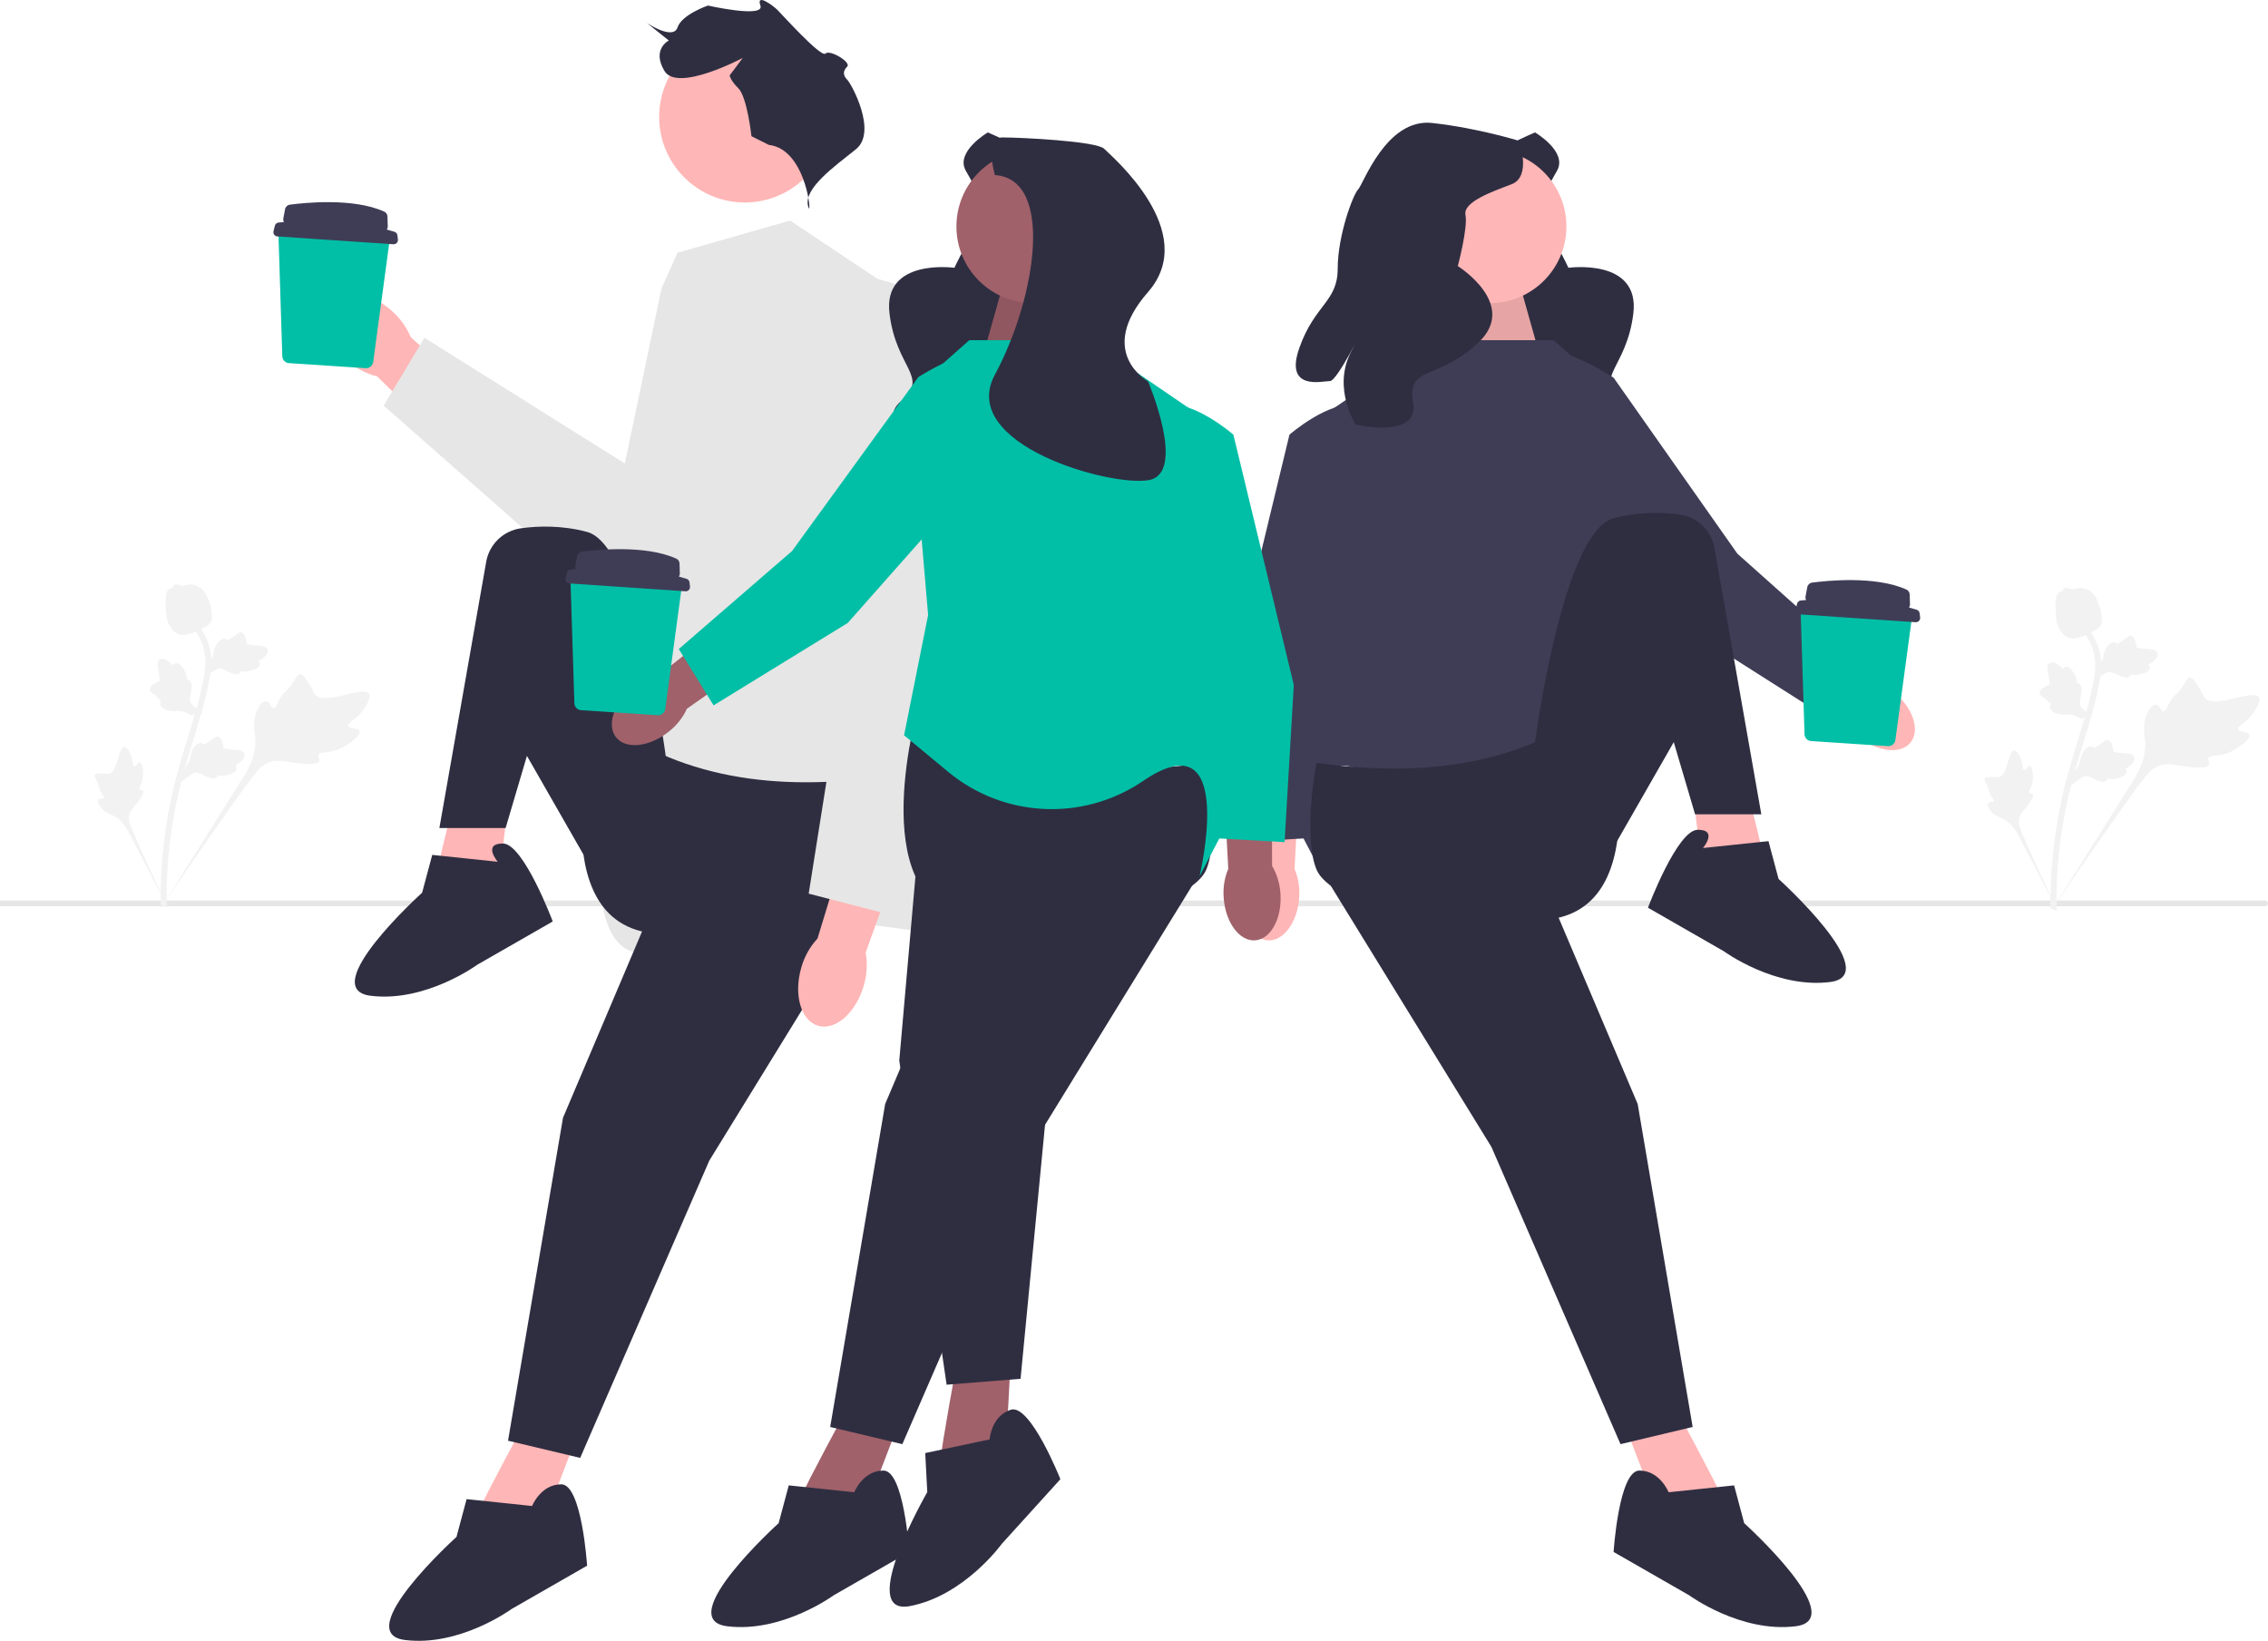
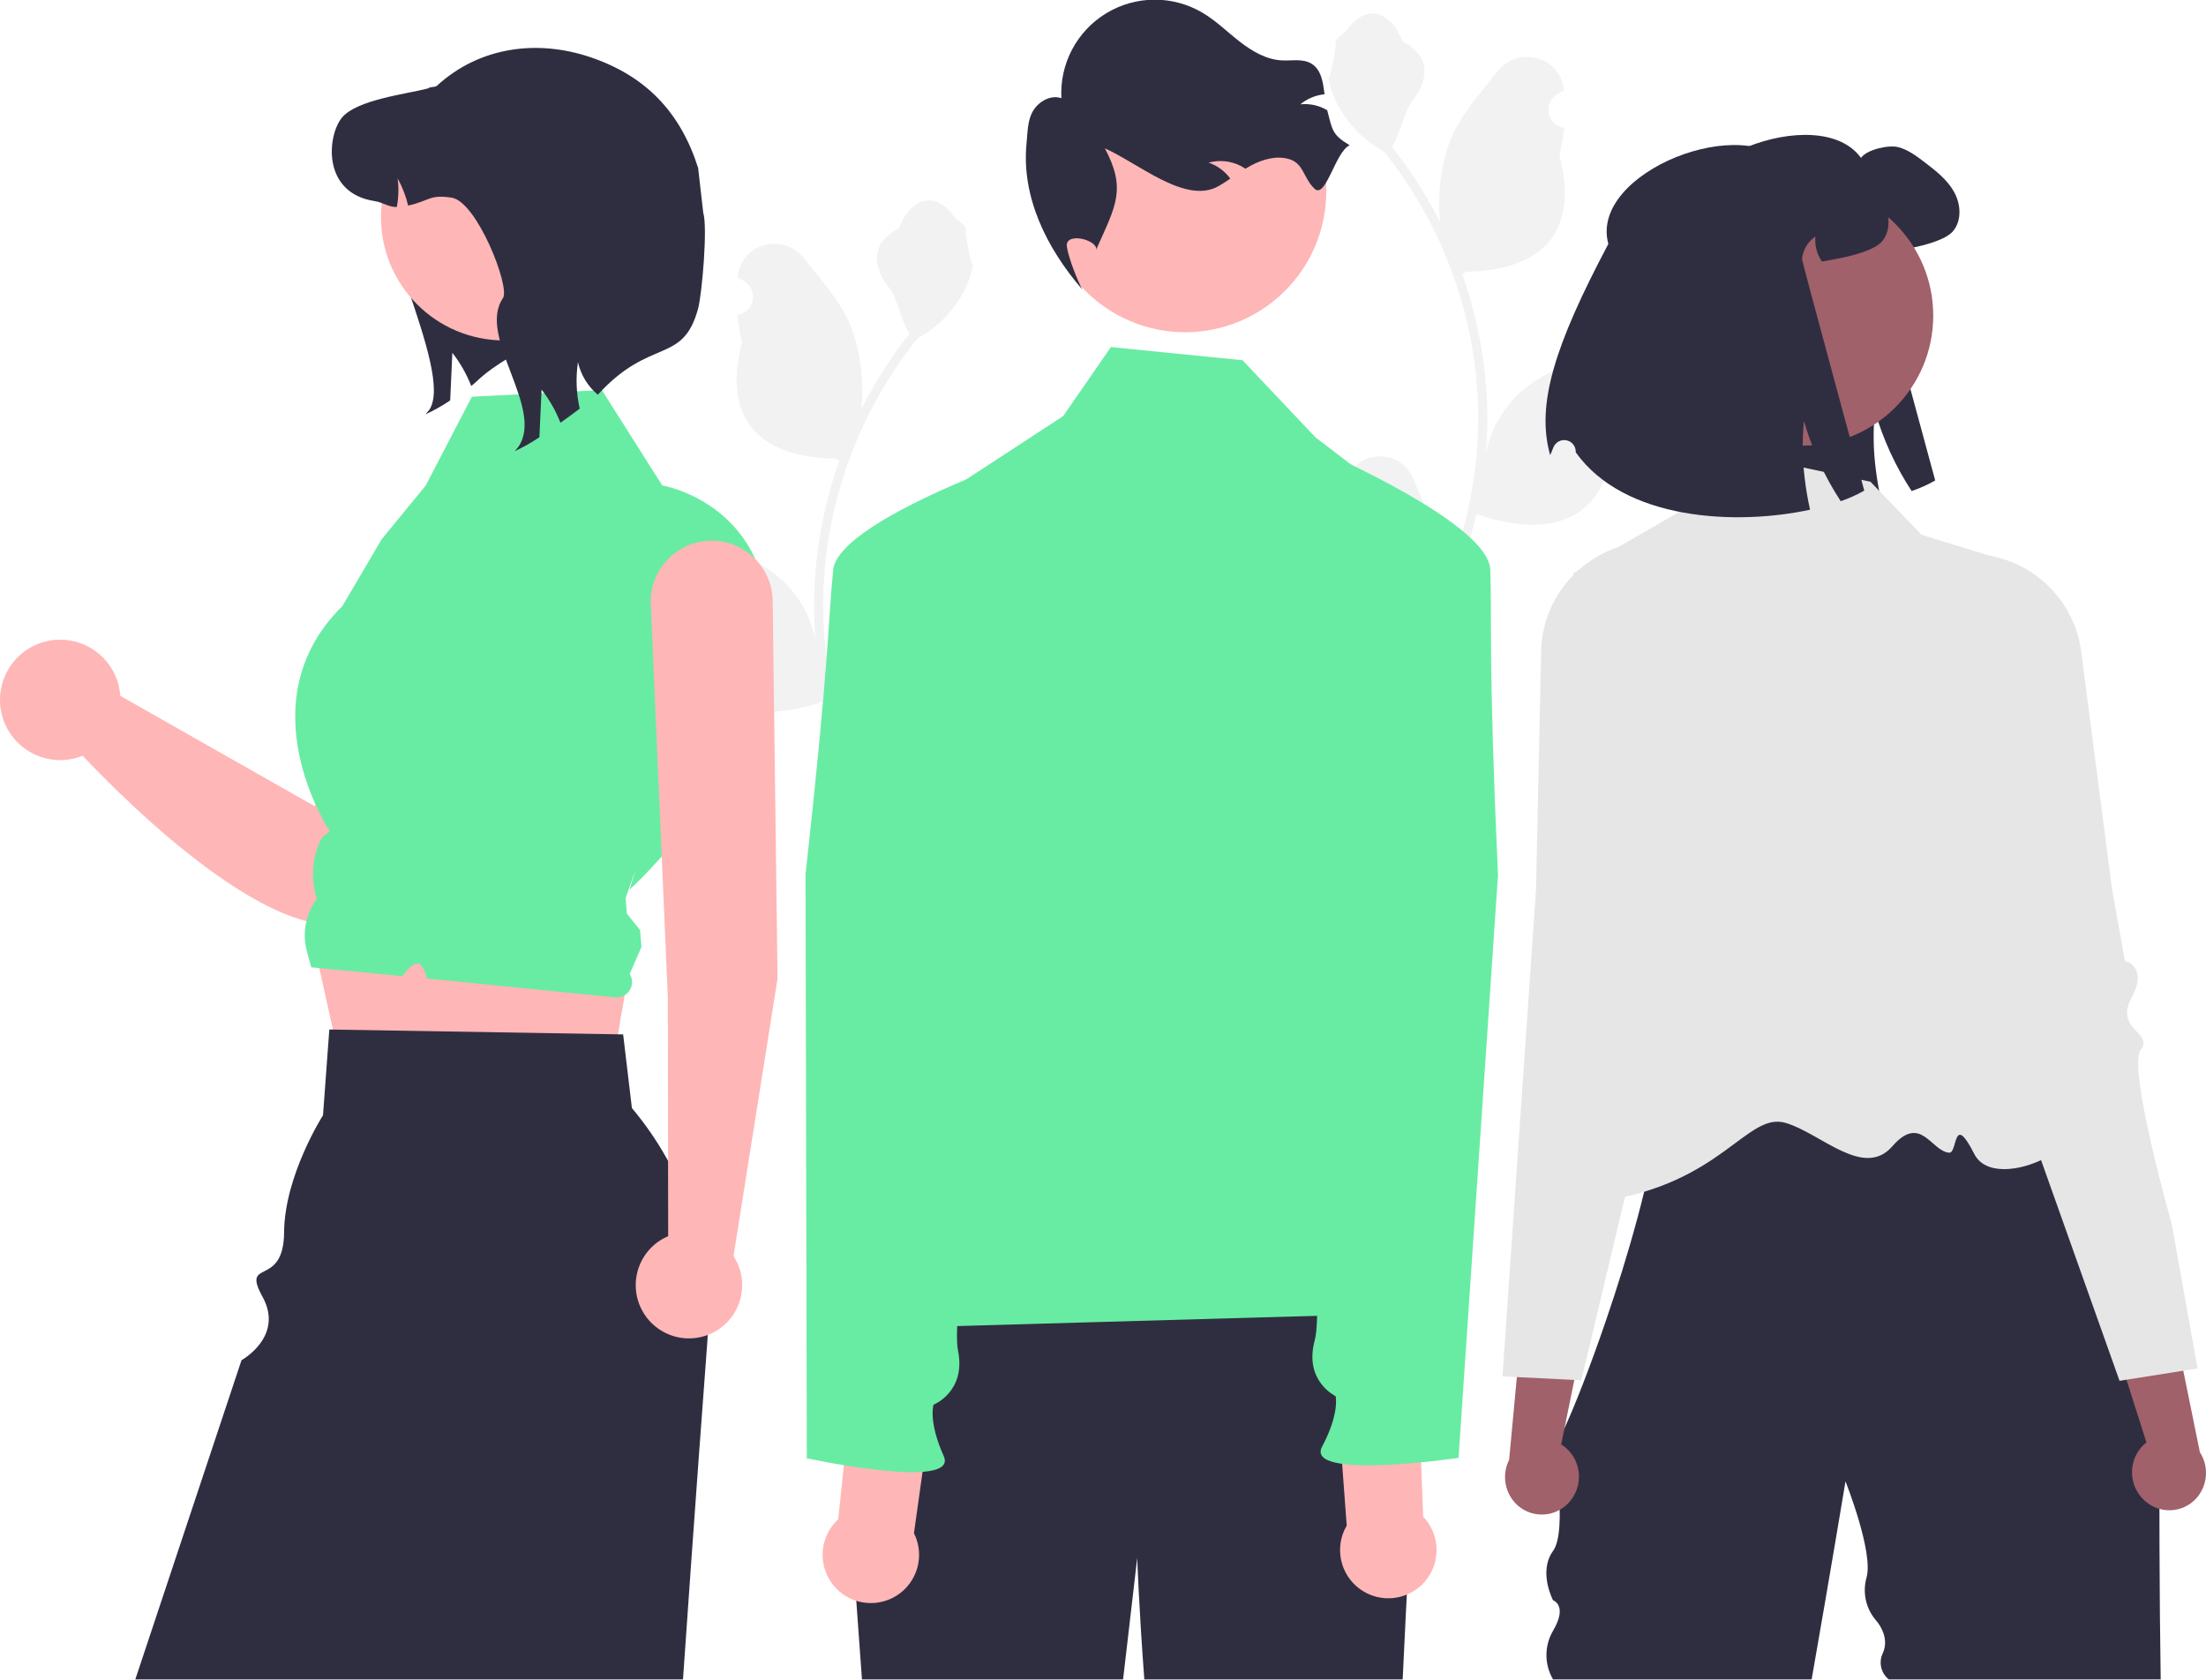
- <svg xmlns="http://www.w3.org/2000/svg" width="660.04" height="477.556" viewBox="0 0 660.04 477.556">
-   <path d="M660.04,262.93h0c0,.464-.376,.84-.84,.84H0v-1.68H659.2c.464,0,.84,.376,.84,.84Z" fill="#e6e6e6" />
-   <g>
-     <circle cx="216.748" cy="34.02" r="24.912" fill="#ffb6b6" />
-     <path d="M229.949,64.188l-32.791,9.369-4.684,10.54-10.54,50.357v79.634s-12.882,28.106-5.855,52.699c7.511,26.287,33.962-4.74,53.87-1.199,19.909,3.541,51.528,7.054,51.528,7.054l-18.737-85.49-4.684-104.227-28.106-18.737Z" fill="#e6e6e6" />
-     <path d="M223.761,42.178l-5.065-2.532s-1.266-11.396-3.799-13.928-2.532-3.799-2.532-3.799l3.799-5.065s-18.993,10.13-22.792,3.799,1.266-8.863,1.266-8.863l-6.331-5.065s7.597,5.065,8.863,1.266,8.863-6.376,8.863-6.376c0,0,16.59,3.754,15.259,0s3.734,.045,5,1.311,12.662,13.928,13.928,12.662,7.597,2.532,6.331,3.799-1.266,2.532,0,3.799,8.863,15.194,2.532,20.259-15.194,11.396-13.928,16.461,0-16.461-11.396-17.727Z" fill="#2f2e41" />
-     <g>
-       <path id="uuid-9ec032c4-1053-42c3-862e-530ead60710b-62" d="M100.958,104.899c-6.394-5.512-8.733-13.279-5.224-17.347,3.508-4.069,11.534-2.898,17.93,2.617,2.585,2.168,4.613,4.923,5.915,8.036l26.797,23.696-11.388,12.338-25.208-24.67c-3.271-.829-6.296-2.43-8.822-4.669Z" fill="#ffb6b6" />
-       <path d="M192.755,84.499l17.651-1.605,15.48,73.826c2.95,14.067-6.272,27.801-20.409,30.396l-12.722,2.335L111.669,118.058l11.847-19.749,59.797,37.51,9.442-51.32Z" fill="#e6e6e6" />
-     </g>
-     <g>
-       <path d="M153.349,412.812s-14,26-13,25,18,5,18,5l10-26-15-4Z" fill="#ffb6b6" />
-       <path d="M132.685,230.817s-7.167,28.647-6.444,27.431,18.677,.414,18.677,.414l3.29-27.662-15.523-.183Z" fill="#ffb6b6" />
-       <path d="M257.349,226c-31.638,4.445-60.215,.569-83.5-17.688,0,0-17,57,14,63s65.5-4.312,69.5-14.312,0-31,0-31Z" fill="#2f2e41" />
-       <polygon points="198.349 244 163.849 325.312 147.849 419.312 168.849 424.312 206.412 337.812 257.349 255 198.349 244" fill="#2f2e41" />
-       <path d="M193.849,220.812s-8-62-23-66c-7.313-1.95-14.15-1.761-19.237-1.055-5.128,.711-9.215,4.629-10.112,9.728l-13.631,77.515h19.276l6.205-21,16.5,28.812,24-28Z" fill="#2f2e41" />
-       <path d="M144.849,250.812l-19.059-2-2.941,11s-31,28-15,30c16,2,31-9,31-9l22.01-12.626s-8.51-22.687-14.51-22.687-1.5,5.312-1.5,5.312Z" fill="#2f2e41" />
-       <path d="M154.849,438.312l-19.059-2-2.941,11s-31,28-15,30,31-9,31-9l22.01-12.626s-1.51-23.687-7.51-23.687c-6,0-8.5,6.312-8.5,6.312Z" fill="#2f2e41" />
-     </g>
-     <g>
-       <path id="uuid-0c2c35cf-ee7e-4b84-8f52-274d32364181-63" d="M251.351,286.928c-2.298,7.881-8.227,13.084-13.243,11.621-5.016-1.463-7.217-9.038-4.917-16.922,.876-3.162,2.495-6.068,4.724-8.476l10.158-33.271,15.511,5.1-11.661,32.258c.586,3.229,.389,6.552-.573,9.69Z" fill="#ffb6b6" />
-       <path d="M262.088,83.07l-8.088-2.281v0c-7.627,15.174-10.906,32.163-9.476,49.086l3.992,47.22-13.171,82.998,25.816,6.679,20.344-104.158-19.417-79.543Z" fill="#e6e6e6" />
-     </g>
-   </g>
-   <g>
-     <path d="M104.627,212.836c-.354-1.084-3.039-.607-3.296-1.576-.257-.966,2.319-1.776,4.295-4.498,.356-.491,2.601-3.584,1.74-4.886-1.632-2.466-12.988,3.676-15.714,.229-.598-.756-.844-2.055-2.626-4.472-.709-.961-1.164-1.426-1.707-1.412-.771,.019-1.047,.984-2.259,2.732-1.818,2.621-2.474,2.292-3.671,4.439-.889,1.594-.994,2.613-1.635,2.673-.907,.085-1.282-1.9-2.39-1.977-1.131-.079-2.263,1.882-2.824,3.415-1.053,2.875-.401,5.073-.256,7.263,.157,2.38-.212,5.864-2.798,10.336l-24.392,38.862c5.238-7.922,20.108-29.526,26.099-37.45,1.729-2.288,3.588-4.585,6.449-5.017,2.754-.416,6.105,.947,10.782,.867,.546-.009,2.066-.054,2.436-.86,.306-.666-.453-1.245-.177-1.871,.37-.84,2.037-.48,4.308-1.037,1.601-.393,2.689-1.043,3.625-1.602,.282-.169,4.484-2.714,4.012-4.157h-0Z" fill="#f2f2f2" />
-     <path d="M40.741,221.909c-.634-.139-1.175,1.316-1.725,1.163-.548-.153-.202-1.651-.968-3.406-.138-.317-1.009-2.311-1.896-2.264-1.681,.089-1.943,7.435-4.421,7.779-.544,.075-1.252-.179-2.953-.001-.676,.071-1.036,.16-1.186,.431-.213,.384,.181,.798,.689,1.897,.762,1.648,.411,1.875,1.119,3.082,.526,.896,.995,1.242,.84,1.574-.22,.47-1.302,.081-1.66,.603-.365,.532,.271,1.654,.861,2.371,1.107,1.346,2.374,1.66,3.491,2.221,1.213,.61,2.817,1.796,4.266,4.355l12.036,23.184c-2.377-4.857-8.69-18.388-10.85-23.615-.624-1.509-1.215-3.084-.602-4.613,.59-1.472,2.226-2.723,3.537-5.042,.153-.271,.57-1.03,.281-1.444-.239-.342-.742-.137-.97-.453-.305-.424,.352-1.138,.734-2.414,.269-.899,.264-1.621,.26-2.241-.001-.187-.038-2.984-.882-3.169v0Z" fill="#f2f2f2" />
-     <path d="M52.749,227.566l.378-3.493,.232-.219c1.074-1.015,1.745-2.089,1.997-3.196,.04-.176,.071-.354,.103-.535,.126-.718,.282-1.611,.972-2.538,.386-.517,1.409-1.684,2.463-1.276,.285,.107,.477,.291,.61,.487,.033-.034,.068-.068,.104-.105,.455-.443,.774-.605,1.081-.761,.236-.12,.479-.244,.891-.573,.181-.144,.326-.275,.447-.384,.37-.33,.843-.717,1.491-.564,.687,.188,.923,.843,1.079,1.277,.279,.774,.365,1.306,.422,1.659,.02,.129,.044,.274,.062,.321,.15,.379,2.038,.477,2.748,.518,1.597,.087,2.978,.162,3.31,1.255,.238,.782-.258,1.635-1.519,2.603-.393,.301-.785,.509-1.127,.664,.21,.199,.378,.469,.388,.838h0c.023,.872-.872,1.542-2.659,1.993-.444,.113-1.042,.263-1.823,.226-.368-.018-.691-.075-.966-.127-.041,.157-.116,.32-.252,.474-.398,.455-1.04,.571-1.912,.314-.963-.268-1.723-.633-2.395-.954-.586-.279-1.092-.518-1.516-.583-.789-.11-1.525,.377-2.405,1.025l-2.206,1.655h-0Z" fill="#f2f2f2" />
-     <path d="M59.045,207.671l-3.475,.52-.271-.169c-1.254-.781-2.464-1.158-3.598-1.121-.18,.006-.36,.021-.544,.036-.727,.061-1.63,.136-2.702-.296-.598-.243-1.987-.935-1.859-2.059,.031-.302,.161-.535,.316-.714-.041-.024-.083-.048-.128-.075-.544-.328-.781-.595-1.01-.853-.176-.198-.357-.402-.781-.717-.186-.138-.348-.245-.485-.335-.413-.274-.907-.634-.924-1.299,.007-.712,.582-1.106,.962-1.368,.678-.466,1.171-.684,1.498-.829,.12-.052,.254-.112,.295-.142,.328-.242-.056-2.092-.196-2.79-.321-1.566-.599-2.922,.374-3.52,.696-.429,1.647-.165,2.903,.809,.391,.304,.691,.631,.928,.922,.139-.254,.358-.485,.712-.588h0c.838-.244,1.712,.452,2.602,2.066,.222,.401,.519,.941,.681,1.707,.076,.361,.103,.687,.122,.966,.162-0,.339,.031,.522,.123,.541,.269,.816,.861,.789,1.77-.015,.999-.175,1.828-.315,2.558-.121,.638-.224,1.188-.18,1.614,.093,.791,.751,1.379,1.602,2.066l2.16,1.714h-0Z" fill="#f2f2f2" />
-     <path d="M59.513,197.237l.378-3.493,.232-.219c1.074-1.015,1.745-2.089,1.997-3.196,.04-.176,.071-.354,.103-.535,.126-.718,.282-1.611,.972-2.538,.386-.517,1.409-1.684,2.463-1.276,.285,.107,.477,.291,.61,.487,.033-.034,.068-.068,.104-.105,.455-.443,.774-.605,1.081-.761,.236-.12,.479-.244,.891-.573,.181-.144,.326-.275,.447-.384,.37-.33,.843-.717,1.491-.564,.687,.188,.923,.843,1.079,1.277,.279,.774,.365,1.306,.422,1.659,.02,.129,.044,.274,.062,.321,.15,.379,2.038,.477,2.748,.518,1.597,.087,2.978,.162,3.31,1.255,.238,.782-.258,1.635-1.519,2.603-.393,.301-.785,.509-1.127,.664,.21,.199,.378,.469,.388,.838h0c.023,.872-.872,1.542-2.659,1.993-.444,.113-1.042,.263-1.823,.226-.368-.018-.691-.075-.966-.127-.041,.157-.116,.32-.252,.474-.398,.455-1.04,.571-1.912,.314-.963-.268-1.723-.633-2.395-.954-.586-.279-1.092-.518-1.516-.583-.789-.11-1.525,.377-2.405,1.025l-2.206,1.655h-0Z" fill="#f2f2f2" />
-     <path d="M48.247,264.162l-.614-.607,.011-.863-.011,.863-.854-.09c.004-.08-.002-.268-.008-.561-.033-1.607-.135-6.497,.546-14.011,.475-5.245,1.27-10.569,2.362-15.827,1.093-5.266,2.228-9.185,3.14-12.334,.688-2.375,1.382-4.628,2.06-6.823,1.809-5.863,3.516-11.402,4.574-17.719,.237-1.41,.728-4.346-.278-7.811-.584-2.01-1.584-3.901-2.972-5.62l1.344-1.085c1.532,1.9,2.638,3.995,3.286,6.226,1.116,3.842,.58,7.04,.323,8.577-1.076,6.429-2.801,12.021-4.628,17.941-.674,2.187-1.366,4.43-2.051,6.795-.903,3.12-2.028,7.005-3.107,12.203-1.079,5.195-1.864,10.454-2.334,15.633-.672,7.419-.571,12.237-.538,13.819,.017,.845,.021,1.022-.251,1.295v-0Z" fill="#f2f2f2" />
-     <path d="M52.514,184.745c-.069-.015-.139-.033-.208-.053-1.418-.397-2.555-1.553-3.381-3.433-.387-.884-.478-1.815-.66-3.671-.029-.286-.155-1.734,0-3.653,.101-1.254,.236-1.758,.577-2.153,.379-.441,.89-.693,1.429-.82,.015-.166,.069-.328,.177-.482,.444-.639,1.187-.376,1.59-.24,.203,.073,.456,.166,.741,.214,.447,.077,.715-.001,1.119-.118,.387-.112,.868-.252,1.533-.24,1.312,.018,2.284,.608,2.604,.802,1.687,1.014,2.269,2.631,2.943,4.503,.134,.375,.578,1.732,.682,3.479,.075,1.26-.09,1.776-.28,2.145-.387,.758-.979,1.11-2.449,1.85-1.536,.775-2.306,1.163-2.938,1.362-1.47,.462-2.393,.751-3.479,.509v0Z" fill="#f2f2f2" />
-   </g>
-   <path d="M446.733,38.543s9.537,5.593,6.409,11.124-7.488,13.065-4.53,15.438c2.958,2.373,7.842,12.834,7.842,12.834,0,0,20.845-2.911,18.888,13.281-1.957,16.193-11.75,18.4-3.356,25.524,8.394,7.124-8.724,15.643-8.724,15.643,0,0-11.817-3.682-14.513-15.007s2.403,8.659,.693,10.091-8.351,10.877-13.05-1.68c-4.699-12.557-.046-17.425-6.255-24.836s-10.43-19.397-10.245-21.493-7.102-21.215,4.114-28.672c11.216-7.457,22.725-12.248,22.725-12.248Z" fill="#2f2e41" />
-   <g>
-     <path id="uuid-40eda929-ef4c-4923-ad7d-cda70967e632-64" d="M540.67,214.233c5.537,4.583,12.39,5.44,15.305,1.916,2.916-3.524,.79-10.095-4.749-14.678-2.188-1.861-4.789-3.171-7.587-3.821l-23.706-19.12-8.735,11.316,24.297,17.648c1.162,2.628,2.936,4.939,5.175,6.74Z" fill="#ffb6b6" />
-     <path d="M469.622,109.958s-18.603-12.441-24.695-6.341c-6.092,6.101-4.637,21.338-4.637,21.338l48.786,56.856,38.685,24.59,10.373-16.243-32.523-29.021-35.988-51.179Z" fill="#3f3d56" />
-   </g>
-   <polygon points="442.353 83.008 449.103 107 412.055 107 424.255 77.438 442.353 83.008" fill="#ffb6b6" />
-   <polygon points="442.353 83.008 449.103 107 412.055 107 424.255 77.438 442.353 83.008" opacity=".1" />
-   <g>
-     <path id="uuid-c7296f43-523d-4c33-91d5-0d02a2c7186e-65" d="M361.56,260.149c-.478,7.171,2.834,13.231,7.398,13.535s8.65-5.263,9.128-12.437c.23-2.863-.229-5.74-1.339-8.389l1.643-30.411-14.287-.467-.102,30.029c-1.452,2.479-2.289,5.271-2.44,8.14Z" fill="#ffb6b6" />
-     <path d="M404.581,141.531s-.79-22.366-9.302-23.739-20.02,8.72-20.02,8.72l-17.581,72.826,2.682,45.76,19.242-1.087,4.516-43.354,20.462-59.125Z" fill="#3f3d56" />
-   </g>
-   <path d="M487.103,408.812s14,26,13,25-18,5-18,5l-10-26,15-4Z" fill="#ffb6b6" />
-   <path d="M507.766,226.817s7.167,28.647,6.444,27.431-18.677,.414-18.677,.414l-3.29-27.662,15.523-.183Z" fill="#ffb6b6" />
-   <path d="M452.103,99h-34.953l-38.047,26-11,91,6,18,11,21s-11-46,16-28,29,21,29,21l36-18,13.5-74.5-10-41-17.5-15.5Z" fill="#3f3d56" />
-   <path d="M383.103,222c31.638,4.445,60.215,.569,83.5-17.688,0,0,17,57-14,63-31,6-65.5-4.312-69.5-14.312-4-10,0-31,0-31Z" fill="#2f2e41" />
-   <polygon points="442.103 240 476.603 321.312 492.603 415.312 471.603 420.312 434.04 333.812 383.103 251 442.103 240" fill="#2f2e41" />
-   <path d="M446.603,216.812s8-62,23-66c7.313-1.95,14.15-1.761,19.237-1.055,5.128,.711,9.215,4.629,10.112,9.728l13.631,77.515h-19.276l-6.205-21-16.5,28.812-24-28Z" fill="#2f2e41" />
-   <path d="M495.603,246.812l19.059-2,2.941,11s31,28,15,30c-16,2-31-9-31-9l-22.01-12.626s8.51-22.687,14.51-22.687,1.5,5.312,1.5,5.312Z" fill="#2f2e41" />
-   <path d="M485.603,434.312l19.059-2,2.941,11s31,28,15,30c-16,2-31-9-31-9l-22.01-12.626s1.51-23.687,7.51-23.687,8.5,6.312,8.5,6.312Z" fill="#2f2e41" />
-   <circle cx="433.551" cy="65.911" r="22.311" fill="#ffb6b6" />
-   <path d="M442.103,40.997s3.718,10.412-2.231,12.643-14.13,5.206-13.386,8.924-2.231,14.874-2.231,14.874c0,0,17.849,11.155,5.949,22.311-11.899,11.155-20.823,6.559-18.964,17.409s-16.733,6.389-16.733,6.389c0,0-6.693-10.412-1.487-20.823,5.206-10.412-3.718,8.181-5.949,8.181s-13.386,2.975-8.924-9.668,11.155-13.386,11.155-23.054c0-9.668,4.462-21.567,5.949-23.054s8.181-20.823,21.567-19.336,25.285,5.206,25.285,5.206Z" fill="#2f2e41" />
-   <path d="M247.103,408.812s-14,26-13,25,18,5,18,5l10-26-15-4Z" fill="#a0616a" />
-   <path d="M351.103,222c-31.638,4.445-60.215,.569-83.5-17.688,0,0-17,57,14,63,31,6,65.5-4.312,69.5-14.312s0-31,0-31Z" fill="#2f2e41" />
-   <polygon points="292.103 240 257.603 321.312 241.603 415.312 262.603 420.312 300.166 333.812 351.103 251 292.103 240" fill="#2f2e41" />
-   <path d="M248.603,434.312l-19.059-2-2.941,11s-31,28-15,30,31-9,31-9l22.01-12.626s-1.51-23.687-7.51-23.687-8.5,6.312-8.5,6.312Z" fill="#2f2e41" />
-   <path d="M278.714,395.133s-5.296,29.051-4.653,27.791,18.665-.797,18.665-.797l1.491-27.817-15.502,.823Z" fill="#a0616a" />
-   <polygon points="269.44 220.672 261.708 308.662 275.488 403.013 297.006 401.29 306.051 307.421 328.956 212.934 269.44 220.672" fill="#2f2e41" />
-   <path d="M288.008,418.927l-18.746,3.977,.596,11.371s-20.85,36.198-5.013,33.164c15.837-3.034,26.711-18.125,26.711-18.125l17.041-18.8s-8.744-22.065-14.451-20.214-6.138,8.627-6.138,8.627Z" fill="#2f2e41" />
-   <path d="M287.472,38.543s-9.537,5.593-6.409,11.124,7.488,13.065,4.53,15.438-7.842,12.834-7.842,12.834c0,0-20.845-2.911-18.888,13.281s11.75,18.4,3.356,25.524c-8.394,7.124,8.724,15.643,8.724,15.643,0,0,11.817-3.682,14.513-15.007s-2.403,8.659-.693,10.091,8.351,10.877,13.05-1.68,.046-17.425,6.255-24.836c6.209-7.411,10.43-19.397,10.245-21.493s7.102-21.215-4.114-28.672c-11.216-7.457-22.725-12.248-22.725-12.248Z" fill="#2f2e41" />
-   <polygon points="291.853 83.008 285.103 107 322.15 107 309.951 77.438 291.853 83.008" fill="#a0616a" />
-   <polygon points="291.853 83.008 285.103 107 322.15 107 309.951 77.438 291.853 83.008" opacity=".1" />
-   <g>
-     <path id="uuid-30591428-cd87-4ca8-90c0-8a5e265d7e31-66" d="M372.645,260.149c.478,7.171-2.834,13.231-7.398,13.535s-8.65-5.263-9.128-12.437c-.23-2.863,.229-5.74,1.339-8.389l-1.643-30.411,14.287-.467,.102,30.029c1.452,2.479,2.289,5.271,2.44,8.14Z" fill="#a0616a" />
-     <path d="M329.624,141.531s.79-22.366,9.302-23.739c8.511-1.373,20.02,8.72,20.02,8.72l17.581,72.826-2.682,45.76-19.242-1.087-4.516-43.354-20.462-59.125Z" fill="#00bfa6" />
-   </g>
-   <path d="M282.103,99h34.953l38.047,26,11,91-6,18-11,21s11-46-16-28c-.27,.18-.537,.358-.803,.536-17.38,11.609-40.314,10.417-56.402-2.925l-12.795-10.611,7-35-5.5-64.5,17.5-15.5Z" fill="#00bfa6" />
-   <g>
-     <path id="uuid-53b096d6-03cc-438c-8f9a-f5acbbdd06bd-67" d="M194.642,212.93c-5.606,4.498-12.471,5.251-15.333,1.683-2.862-3.568-.637-10.106,4.972-14.604,2.216-1.828,4.837-3.098,7.644-3.705l23.993-18.758,8.562,11.447-24.562,17.276c-1.202,2.61-3.011,4.894-5.277,6.661Z" fill="#a0616a" />
-     <path d="M267.266,109.746s18.79-12.157,24.789-5.965,4.312,21.406,4.312,21.406l-49.644,56.108-39.054,23.999-10.125-16.399,32.96-28.523,36.762-50.626Z" fill="#00bfa6" />
-   </g>
-   <circle cx="300.654" cy="65.911" r="22.311" fill="#a0616a" />
-   <path d="M289.548,50.956s-3.287-10.956,2.191-10.956,27.391,1.096,29.582,3.287,28.121,24.183,12.782,41.713c-15.339,17.53,0,26,0,26,0,0,11.322,26.511,.366,28.702-10.956,2.191-55.898-10.338-44.921-30.678,11.912-22.072,17.455-56.91,0-58.068Z" fill="#2f2e41" />
-   <g>
-     <path d="M654.627,213.836c-.354-1.084-3.039-.607-3.296-1.576-.257-.966,2.319-1.776,4.295-4.498,.356-.491,2.601-3.584,1.74-4.886-1.632-2.466-12.988,3.676-15.714,.229-.598-.756-.844-2.055-2.626-4.472-.709-.961-1.164-1.426-1.707-1.412-.771,.019-1.047,.984-2.259,2.732-1.818,2.621-2.474,2.292-3.671,4.439-.889,1.594-.994,2.613-1.635,2.673-.907,.085-1.282-1.9-2.39-1.977-1.131-.079-2.263,1.882-2.824,3.415-1.053,2.875-.401,5.073-.256,7.263,.157,2.38-.212,5.864-2.798,10.336l-24.392,38.862c5.238-7.922,20.108-29.526,26.099-37.45,1.729-2.288,3.588-4.585,6.449-5.017,2.754-.416,6.105,.947,10.782,.867,.546-.009,2.066-.054,2.436-.86,.306-.666-.453-1.245-.177-1.871,.37-.84,2.037-.48,4.308-1.037,1.601-.393,2.689-1.043,3.625-1.602,.282-.169,4.484-2.714,4.012-4.157h-0Z" fill="#f2f2f2" />
-     <path d="M590.741,222.909c-.634-.139-1.175,1.316-1.725,1.163-.548-.153-.202-1.651-.968-3.406-.138-.317-1.009-2.311-1.896-2.264-1.681,.089-1.943,7.435-4.421,7.779-.544,.075-1.252-.179-2.953-.001-.676,.071-1.036,.16-1.186,.431-.213,.384,.181,.798,.689,1.897,.762,1.648,.411,1.875,1.119,3.082,.526,.896,.995,1.242,.84,1.574-.22,.47-1.302,.081-1.66,.603-.365,.532,.271,1.654,.861,2.371,1.107,1.346,2.374,1.66,3.491,2.221,1.213,.61,2.817,1.796,4.266,4.355l12.036,23.184c-2.377-4.857-8.69-18.388-10.85-23.615-.624-1.509-1.215-3.084-.602-4.613,.59-1.472,2.226-2.723,3.537-5.042,.153-.271,.57-1.03,.281-1.444-.239-.342-.742-.137-.97-.453-.305-.424,.352-1.138,.734-2.414,.269-.899,.264-1.621,.26-2.241-.001-.187-.038-2.984-.882-3.169v0Z" fill="#f2f2f2" />
-     <path d="M602.749,228.566l.378-3.493,.232-.219c1.074-1.015,1.745-2.089,1.997-3.196,.04-.176,.071-.354,.103-.535,.126-.718,.282-1.611,.972-2.538,.386-.517,1.409-1.684,2.463-1.276,.285,.107,.477,.291,.61,.487,.033-.034,.068-.068,.104-.105,.455-.443,.774-.605,1.081-.761,.236-.12,.479-.244,.891-.573,.181-.144,.326-.275,.447-.384,.37-.33,.843-.717,1.491-.564,.687,.188,.923,.843,1.079,1.277,.279,.774,.365,1.306,.422,1.659,.02,.129,.044,.274,.062,.321,.15,.379,2.038,.477,2.748,.518,1.597,.087,2.978,.162,3.31,1.255,.238,.782-.258,1.635-1.519,2.603-.393,.301-.785,.509-1.127,.664,.21,.199,.378,.469,.388,.838h0c.023,.872-.872,1.542-2.659,1.993-.444,.113-1.042,.263-1.823,.226-.368-.018-.691-.075-.966-.127-.041,.157-.116,.32-.252,.474-.398,.455-1.04,.571-1.912,.314-.963-.268-1.723-.633-2.395-.954-.586-.279-1.092-.518-1.516-.583-.789-.11-1.525,.377-2.405,1.025l-2.206,1.655h-0Z" fill="#f2f2f2" />
-     <path d="M609.045,208.671l-3.475,.52-.271-.169c-1.254-.781-2.464-1.158-3.598-1.121-.18,.006-.36,.021-.544,.036-.727,.061-1.63,.136-2.702-.296-.598-.243-1.987-.935-1.859-2.059,.031-.302,.161-.535,.316-.714-.041-.024-.083-.048-.128-.075-.544-.328-.781-.595-1.01-.853-.176-.198-.357-.402-.781-.717-.186-.138-.348-.245-.485-.335-.413-.274-.907-.634-.924-1.299,.007-.712,.582-1.106,.962-1.368,.678-.466,1.171-.684,1.498-.829,.12-.052,.254-.112,.295-.142,.328-.242-.056-2.092-.196-2.79-.321-1.566-.599-2.922,.374-3.52,.696-.429,1.647-.165,2.903,.809,.391,.304,.691,.631,.928,.922,.139-.254,.358-.485,.712-.588h0c.838-.244,1.712,.452,2.602,2.066,.222,.401,.519,.941,.681,1.707,.076,.361,.103,.687,.122,.966,.162-0,.339,.031,.522,.123,.541,.269,.816,.861,.789,1.77-.015,.999-.175,1.828-.315,2.558-.121,.638-.224,1.188-.18,1.614,.093,.791,.751,1.379,1.602,2.066l2.16,1.714h-0Z" fill="#f2f2f2" />
-     <path d="M609.513,198.237l.378-3.493,.232-.219c1.074-1.015,1.745-2.089,1.997-3.196,.04-.176,.071-.354,.103-.535,.126-.718,.282-1.611,.972-2.538,.386-.517,1.409-1.684,2.463-1.276,.285,.107,.477,.291,.61,.487,.033-.034,.068-.068,.104-.105,.455-.443,.774-.605,1.081-.761,.236-.12,.479-.244,.891-.573,.181-.144,.326-.275,.447-.384,.37-.33,.843-.717,1.491-.564,.687,.188,.923,.843,1.079,1.277,.279,.774,.365,1.306,.422,1.659,.02,.129,.044,.274,.062,.321,.15,.379,2.038,.477,2.748,.518,1.597,.087,2.978,.162,3.31,1.255,.238,.782-.258,1.635-1.519,2.603-.393,.301-.785,.509-1.127,.664,.21,.199,.378,.469,.388,.838h0c.023,.872-.872,1.542-2.659,1.993-.444,.113-1.042,.263-1.823,.226-.368-.018-.691-.075-.966-.127-.041,.157-.116,.32-.252,.474-.398,.455-1.04,.571-1.912,.314-.963-.268-1.723-.633-2.395-.954-.586-.279-1.092-.518-1.516-.583-.789-.11-1.525,.377-2.405,1.025l-2.206,1.655h-0Z" fill="#f2f2f2" />
-     <path d="M598.247,265.162l-.614-.607,.011-.863-.011,.863-.854-.09c.004-.08-.002-.268-.008-.561-.033-1.607-.135-6.497,.546-14.011,.475-5.245,1.27-10.569,2.362-15.827,1.093-5.266,2.228-9.185,3.14-12.334,.688-2.375,1.382-4.628,2.06-6.823,1.809-5.863,3.516-11.402,4.574-17.719,.237-1.41,.728-4.346-.278-7.811-.584-2.01-1.584-3.901-2.972-5.62l1.344-1.085c1.532,1.9,2.638,3.995,3.286,6.226,1.116,3.842,.58,7.04,.323,8.577-1.076,6.429-2.801,12.021-4.628,17.941-.674,2.187-1.366,4.43-2.051,6.795-.903,3.12-2.028,7.005-3.107,12.203-1.079,5.195-1.864,10.454-2.334,15.633-.672,7.419-.571,12.237-.538,13.819,.017,.845,.021,1.022-.251,1.295v-0Z" fill="#f2f2f2" />
-     <path d="M602.514,185.745c-.069-.015-.139-.033-.208-.053-1.418-.397-2.555-1.553-3.381-3.433-.387-.884-.478-1.815-.66-3.671-.029-.286-.155-1.734,0-3.653,.101-1.254,.236-1.758,.577-2.153,.379-.441,.89-.693,1.429-.82,.015-.166,.069-.328,.177-.482,.444-.639,1.187-.376,1.59-.24,.203,.073,.456,.166,.741,.214,.447,.077,.715-.001,1.119-.118,.387-.112,.868-.252,1.533-.24,1.312,.018,2.284,.608,2.604,.802,1.687,1.014,2.269,2.631,2.943,4.503,.134,.375,.578,1.732,.682,3.479,.075,1.26-.09,1.776-.28,2.145-.387,.758-.979,1.11-2.449,1.85-1.536,.775-2.306,1.163-2.938,1.362-1.47,.462-2.393,.751-3.479,.509v0Z" fill="#f2f2f2" />
-   </g>
-   <g>
-     <path d="M167.16,204.692l-1.128-35.593c-.018-.578,.209-1.14,.623-1.543,.415-.403,.984-.615,1.561-.58l28.244,1.694c.571,.034,1.106,.307,1.469,.748,.363,.441,.527,1.019,.451,1.585l-4.778,35.376c-.145,1.07-1.102,1.853-2.179,1.781l-22.338-1.477c-.227-.015-.442-.065-.642-.146-.738-.298-1.256-1.008-1.282-1.846Z" fill="#00bfa6" />
-     <path d="M166.066,165.77c.395-.042,.924-.093,1.56-.146-.17-.316-.239-.69-.167-1.074l.504-2.666c.131-.692,.688-1.222,1.386-1.316,4.159-.556,18.463-2.065,27.47,2.021,.564,.256,.926,.817,.944,1.436l.082,2.844c.01,.352-.092,.678-.271,.948,.749,.201,1.495,.414,2.235,.646,.464,.145,.796,.555,.852,1.038l.14,1.212c.089,.769-.541,1.43-1.314,1.378l-33.766-2.28c-.768-.052-1.304-.785-1.119-1.533l.389-1.573c.125-.507,.554-.88,1.073-.934Z" fill="#3f3d56" />
-   </g>
-   <g>
-     <path d="M82.16,103.692l-1.128-35.593c-.018-.578,.209-1.14,.623-1.543,.415-.403,.984-.615,1.561-.58l28.244,1.694c.571,.034,1.106,.307,1.469,.748,.363,.441,.527,1.019,.451,1.585l-4.778,35.376c-.145,1.07-1.102,1.853-2.179,1.781l-22.338-1.477c-.227-.015-.442-.065-.642-.146-.738-.298-1.256-1.008-1.282-1.846Z" fill="#00bfa6" />
-     <path d="M81.066,64.77c.395-.042,.924-.093,1.56-.146-.17-.316-.239-.69-.167-1.074l.504-2.666c.131-.692,.688-1.222,1.386-1.316,4.159-.556,18.463-2.065,27.47,2.021,.564,.256,.926,.817,.944,1.436l.082,2.844c.01,.352-.092,.678-.271,.948,.749,.201,1.495,.414,2.235,.646,.464,.145,.796,.555,.852,1.038l.14,1.212c.089,.769-.541,1.43-1.314,1.378l-33.766-2.28c-.768-.052-1.304-.785-1.119-1.533l.389-1.573c.125-.507,.554-.88,1.073-.934Z" fill="#3f3d56" />
-   </g>
-   <g>
-     <path d="M525.16,213.692l-1.128-35.593c-.018-.578,.209-1.14,.623-1.543,.415-.403,.984-.615,1.561-.58l28.244,1.694c.571,.034,1.106,.307,1.469,.748,.363,.441,.527,1.019,.451,1.585l-4.778,35.376c-.145,1.07-1.102,1.853-2.179,1.781l-22.338-1.477c-.227-.015-.442-.065-.642-.146-.738-.298-1.256-1.008-1.282-1.846Z" fill="#00bfa6" />
-     <path d="M524.066,174.77c.395-.042,.924-.093,1.56-.146-.17-.316-.239-.69-.167-1.074l.504-2.666c.131-.692,.688-1.222,1.386-1.316,4.159-.556,18.463-2.065,27.47,2.021,.564,.256,.926,.817,.944,1.436l.082,2.844c.01,.352-.092,.678-.271,.948,.749,.201,1.495,.414,2.235,.646,.464,.145,.796,.555,.852,1.038l.14,1.212c.089,.769-.541,1.43-1.314,1.378l-33.766-2.28c-.768-.052-1.304-.785-1.119-1.533l.389-1.573c.125-.507,.554-.88,1.073-.934Z" fill="#3f3d56" />
-   </g>
+ <svg xmlns="http://www.w3.org/2000/svg" data-name="Layer 1" width="838" height="638.004" viewBox="0 0 838 638.004">
+   <path d="M689.135,323.255a5.09,5.09,0,0,0,3.689-8.823c-.128-.51-.22-.876-.349-1.387q.069-.167.139-.333c4.686-11.174,20.569-11.097,25.215.094,4.124,9.933,9.375,19.882,10.668,30.384a40.44,40.44,0,0,1-.71,13.908,162.132,162.132,0,0,0,14.748-67.338,156.487,156.487,0,0,0-.971-17.458q-.804-7.128-2.231-14.154a164.01,164.01,0,0,0-32.525-69.512,43.648,43.648,0,0,1-18.153-18.834,33.294,33.294,0,0,1-3.028-9.098c.884.116,3.332-13.343,2.666-14.169,1.232-1.869,3.436-2.798,4.781-4.621,6.69-9.07,15.906-7.486,20.717,4.839,10.278,5.187,10.378,13.79,4.071,22.065-4.012,5.264-4.564,12.387-8.084,18.023.362.464.739.913,1.101,1.376a165.069,165.069,0,0,1,17.229,27.295c-1.369-10.691.652-23.571,4.097-31.873,3.921-9.46,11.271-17.427,17.744-25.605,7.774-9.823,23.717-5.536,25.086,6.916q.02.181.039.362-1.442.814-2.823,1.727a6.905,6.905,0,0,0,2.784,12.565l.141.022a68.701,68.701,0,0,1-1.811,10.272c8.303,32.111-9.623,43.807-35.219,44.332-.565.29-1.116.579-1.681.855a168.487,168.487,0,0,1,9.069,42.681,159.804,159.804,0,0,1-.116,25.802l.043-.304a42.227,42.227,0,0,1,14.415-24.383c11.093-9.113,26.766-12.468,38.734-19.793,5.761-3.526,13.143,1.031,12.138,7.71q-.024.16-.049.32a46.377,46.377,0,0,0-5.201,2.506q-1.442.814-2.823,1.727a6.905,6.905,0,0,0,2.784,12.565l.141.022c.101.014.188.029.29.044a68.76,68.76,0,0,1-12.648,19.805c-5.192,28.032-27.491,30.691-51.344,22.528h-.015a168.437,168.437,0,0,1-11.315,33.032H690.148c-.145-.449-.275-.913-.406-1.362a45.926,45.926,0,0,0,11.185-.666c-2.999-3.68-5.998-7.389-8.997-11.069a2.511,2.511,0,0,1-.188-.217c-1.521-1.883-3.057-3.752-4.578-5.636l-.001-.002a67.271,67.271,0,0,1,1.971-17.137Z" transform="translate(-181 -130.9981)" fill="#f2f2f2" />
+   <path d="M818.913,219.81c-7.516-27.402,53.102-50.899,69.021-28.832,2.213-3.137,10.394-5.043,14.147-4.08s6.91,3.368,9.989,5.697c4.234,3.253,8.623,6.621,11.221,11.298,2.618,4.658,3.022,11.009-.5,15.051-2.791,3.214-11.029,5.293-15.225,6.14-2.926.597-5.389,1.078-7.506,1.424a14.352,14.352,0,0,1-2.502-9.489,11.648,11.648,0,0,0-5.081,8.546c-.058.712,23.655,87.96,23.655,87.96a51.72,51.72,0,0,1-8.95,4.023,112.545,112.545,0,0,1-13.954-30.411,97.453,97.453,0,0,0,.269,21.653,119.144,119.144,0,0,0,2.04,11.991c-28.178,6.082-70.56,4.081-88.999-21.788q-.005-.161-.009-.321a4.402,4.402,0,0,0-8.503-1.535c-.447,1.141-.859,2.129-1.226,2.915C791.428,280.843,798.376,258.613,818.913,219.81Z" transform="translate(-181 -130.9981)" fill="#2f2e41" />
+   <path d="M770.963,679.207v.897A3.809,3.809,0,0,1,770.963,679.207Z" transform="translate(-181 -130.9981)" fill="#2f2e41" />
+   <path d="M798.558,524.133a15.324,15.324,0,0,1,2.183-.424Q799.472,523.915,798.558,524.133Z" transform="translate(-181 -130.9981)" fill="#2f2e41" />
+   <path d="M797.919,524.295c.194-.054.409-.109.639-.163C798.344,524.188,798.138,524.229,797.919,524.295Z" transform="translate(-181 -130.9981)" fill="#2f2e41" />
+   <path d="M1001.79,768.998H898.504a8.213,8.213,0,0,1-2.211-10.115c2.822-6.471-2.708-12.384-2.708-12.384a17.567,17.567,0,0,1-3.54-16.191c2.737-9.558-7.988-36.535-7.988-36.535s-5.781,34.834-12.865,75.225H770.963a18.259,18.259,0,0,1,0-18.489c5.724-9.706,0-11.568,0-11.568s-5.724-10.862,0-18.748,0-40.088,0-40.088c.216,1.424,1.847-1.165,4.358-6.592,3.823-8.258,9.664-23.108,15.566-40.348,4.219-12.305,8.473-25.843,12.028-39.08h.009q1.398-5.216,2.649-10.337c1.631-6.696,3.029-13.202,4.09-19.311,2.304-13.159,3.063-24.463,1.294-31.814-1.467-6.118-4.677-9.492-10.216-8.914,2.968-.492,7.317-.958,12.676-1.398.966-.078,1.967-.155,3.003-.242,39.968-3.02,125.721-4.754,125.721-4.754L968.406,564.35l33.264,59.582S1000.764,703.86,1001.79,768.998Z" transform="translate(-181 -130.9981)" fill="#2f2e41" />
+   <path d="M891.547,314.02,831.033,301.183l-12.015,24.185L778.556,348.794s26.082,106.641,25.933,121.64c-.378,38.079-61.306,123.44-15.285,116.874s55.369-34.073,70.143-29.724c13.324,3.923,29.594,21.372,40.486,8.892s14.728,1.931,21.616,2.429c3.273.237,1.302-15.759,9.537.497s51.904-5.626,37.104-20.427c-24.65-24.65-29.66-206.361-29.66-206.361l-27.441-8.443Z" transform="translate(-181 -130.9981)" fill="#e6e6e6" />
+   <path d="M777.411,701.296a14.526,14.526,0,0,0-1.496-20.205,13.936,13.936,0,0,0-1.866-1.351l10.118-49.656-23.39-13.999-6.506,69.522a14.486,14.486,0,0,0,3.339,17.367,13.863,13.863,0,0,0,19.556-1.386Q777.29,701.443,777.411,701.296Z" transform="translate(-181 -130.9981)" fill="#a0616a" />
+   <path d="M850.037,439.552c-.147-1.596-2.183-2.321-5.005-3.322a30.95,30.95,0,0,1-7.999-3.788c-6.247-4.513-3.788-9.233-.388-15.756.664-1.268,1.355-2.589,2.002-3.961,1.924-4.064-1.139-20.83-9.121-49.84-2.459-8.931-2.451-15.238-4.15-19.423-1.691-4.185-5.082-6.247-14.324-6.679a42.251,42.251,0,0,0-30.416,10.812c-.224.198-.457.414-.682.621q-.634.595-1.243,1.217a42.22,42.22,0,0,0-12.27,29.027l-.043,1.855-1.907,88.634-5.358,77.78-7.386,107.143,5.471.268L779.048,655.228l2.649.129,6.282-26.352,7.559-31.711,2.778-11.649,8.62-36.137,4.021-16.886,2.459-10.311L814.417,518.1l4.884-20.467c.112-.431,11.347-44.757,24.299-52.169C848.432,442.702,850.175,441.097,850.037,439.552Z" transform="translate(-181 -130.9981)" fill="#e6e6e6" />
+   <path d="M995.355,700.768a14.526,14.526,0,0,1-.683-20.249,13.934,13.934,0,0,1,1.71-1.544L980.99,630.692l21.752-16.43,13.935,68.421a14.486,14.486,0,0,1-1.454,17.625,13.863,13.863,0,0,1-19.592.723Q995.491,700.901,995.355,700.768Z" transform="translate(-181 -130.9981)" fill="#a0616a" />
+   <path d="M1005.996,596S989.031,536.312,994.205,529.85s-10.106-7.723-3.522-19.757-2.504-14.047-2.504-14.047l-4.932-27.669-8.817-67.961-.267-2.021-2.564-19.772a42.341,42.341,0,0,0-16.696-28.617c-.233-.178-.471-.35-.709-.521q-1.628-1.172-3.327-2.172a42.263,42.263,0,0,0-28.106-5.339c-18.286,2.848-12.595,9.667-15.56,27.935-4.819,29.703-6.07,46.697-3.72,50.536.792,1.293,1.624,2.53,2.417,3.717,4.083,6.129,7.034,10.551,1.305,15.718a31.251,31.251,0,0,1-7.544,4.616c-2.693,1.304-4.643,2.24-4.616,3.843.03,1.553,1.934,2.955,7.031,5.179,6.177,2.703,12.811,12.923,18.245,23.363a257.88,257.88,0,0,1,11.518,25.899L978.54,634.137l7.618,21.422,2.628-.416,21.58-3.421,5.412-.857Z" transform="translate(-181 -130.9981)" fill="#e6e6e6" />
+   <circle cx="685.016" cy="119.908" r="49.37" fill="#a0616a" />
+   <path d="M791.967,223.66c-7.516-27.402,53.102-50.899,69.021-28.832,2.213-3.137,10.394-5.043,14.147-4.08s6.91,3.368,9.989,5.697c4.234,3.253,8.623,6.621,11.221,11.298,2.618,4.658,3.022,11.009-.5,15.051-2.791,3.214-11.029,5.293-15.225,6.14-2.926.597-5.389,1.078-7.506,1.424a14.352,14.352,0,0,1-2.502-9.489,11.648,11.648,0,0,0-5.081,8.546c-.058.712,23.655,87.96,23.655,87.96a51.72,51.72,0,0,1-8.95,4.023,112.545,112.545,0,0,1-13.954-30.411,97.453,97.453,0,0,0,.269,21.653,119.142,119.142,0,0,0,2.04,11.991c-28.178,6.082-70.56,4.081-88.999-21.788q-.005-.161-.009-.321a4.402,4.402,0,0,0-8.503-1.535c-.447,1.141-.859,2.129-1.226,2.915C764.482,284.693,771.43,262.462,791.967,223.66Z" transform="translate(-181 -130.9981)" fill="#2f2e41" />
+   <path d="M810.435,197.849" transform="translate(-181 -130.9981)" fill="#2f2e41" />
+   <path d="M547.121,394.255a5.09,5.09,0,0,1-3.689-8.823c.128-.51.22-.876.349-1.387q-.069-.167-.139-.333c-4.686-11.174-20.569-11.097-25.215.094-4.124,9.933-9.375,19.882-10.668,30.384a40.44,40.44,0,0,0,.71,13.908A162.132,162.132,0,0,1,493.721,360.76a156.49,156.49,0,0,1,.971-17.458q.804-7.128,2.231-14.154a164.01,164.01,0,0,1,32.525-69.512,43.648,43.648,0,0,0,18.153-18.834,33.295,33.295,0,0,0,3.028-9.098c-.884.116-3.332-13.343-2.666-14.169-1.232-1.869-3.436-2.798-4.781-4.621-6.69-9.07-15.906-7.486-20.717,4.839-10.278,5.187-10.378,13.79-4.071,22.065,4.012,5.264,4.564,12.387,8.084,18.023-.362.464-.739.913-1.101,1.376a165.069,165.069,0,0,0-17.229,27.295c1.369-10.691-.652-23.571-4.097-31.873-3.921-9.46-11.271-17.427-17.744-25.605-7.774-9.823-23.717-5.536-25.086,6.916q-.02.181-.039.362,1.442.814,2.823,1.727a6.905,6.905,0,0,1-2.784,12.565l-.141.022a68.7,68.7,0,0,0,1.811,10.272c-8.303,32.111,9.623,43.807,35.219,44.332.565.29,1.116.579,1.681.855a168.487,168.487,0,0,0-9.069,42.681,159.804,159.804,0,0,0,.116,25.802l-.043-.304A42.227,42.227,0,0,0,476.379,349.88c-11.093-9.113-26.766-12.468-38.734-19.793-5.761-3.526-13.143,1.031-12.138,7.71q.024.16.049.32a46.378,46.378,0,0,1,5.201,2.506q1.442.814,2.823,1.727a6.905,6.905,0,0,1-2.784,12.565l-.141.022c-.101.014-.188.029-.29.044A68.76,68.76,0,0,0,443.014,374.784c5.192,28.032,27.491,30.691,51.344,22.528h.015a168.437,168.437,0,0,0,11.315,33.032H546.108c.145-.449.275-.913.406-1.362a45.926,45.926,0,0,1-11.185-.666c2.999-3.68,5.998-7.389,8.997-11.069a2.513,2.513,0,0,0,.188-.217c1.521-1.883,3.057-3.752,4.578-5.636l.001-.002a67.271,67.271,0,0,0-1.971-17.137Z" transform="translate(-181 -130.9981)" fill="#f2f2f2" />
+   <path d="M358.516,190.979c-.917,2.138-29.204,1.909-30.5,3.812-9.989,14.697,26.018,77.23,16.03,91.946l-1.392,1.658a65.757,65.757,0,0,0,9.36-5.28c.267-6.024.534-12.066.82-18.09a49.721,49.721,0,0,1,7.167,12.6c2.326-1.639,4.233-4.678,14.201-10.656A62.515,62.515,0,0,1,388.017,255.598Z" transform="translate(-181 -130.9981)" fill="#2f2e41" />
+   <path d="M379.057,311.43a23.428,23.428,0,0,0-35.493,13.858L300.578,437.291,226.69,395.343a22.875,22.875,0,1,0-14.272,22.752c15.56,16.607,83.019,84.696,110.946,58.092,23.474-22.362,57.351-109.029,65.505-138.957A23.43,23.43,0,0,0,379.057,311.43Z" transform="translate(-181 -130.9981)" fill="#ffb6b6" />
+   <polygon points="117.341 349.883 130.906 411.195 230.098 420.167 239.214 366.781 117.341 349.883" fill="#ffb6b6" />
+   <path d="M449.858,638.108c-.045.879-.1,1.749-.163,2.628-.951,12.704-2.039,27.356-3.217,43.413-1.858,25.48-3.933,54.495-6.026,84.85H232.397l40.35-121.282s16.293-8.97,7.998-24.039,8.026-3.061,8.178-24.581,14.777-44.415,14.777-44.415l2.401-32.584,1.368.027,108.273,1.803,1.975.036,3.325,27.972A123.668,123.668,0,0,1,449.858,638.108Z" transform="translate(-181 -130.9981)" fill="#2f2e41" />
+   <path d="M360.25,281.716l49.373-2.543,22.932,36.236s43.148,7.214,40.157,58.058-52.498,95.46-52.498,95.46l2.116-7.255-3.675,10.502.471,5.897,5.014,6.245.516,6.458-4.442,10.219v0a5.839,5.839,0,0,1-5.536,8.9l-71.34-7.149c-1.624-4.468-2.927-9.814-9.438-.914l-6.72-.651-27.936-2.707-1.644-5.99a23.205,23.205,0,0,1,3.775-20.015v0a30.607,30.607,0,0,1,1.771-22.981l.134-.268,2.967-2.473s-32.457-48.762,4.803-85.488l14.954-25.422,16.732-20.414Z" transform="translate(-181 -130.9981)" fill="#68eca3" />
+   <circle cx="191.538" cy="82.509" r="46.819" fill="#ffb6b6" />
+   <path d="M408.097,280.953a22.548,22.548,0,0,1-7.549-12.391,48.446,48.446,0,0,0,.667,17.69c-2.535,1.906-4.994,3.717-7.32,5.357a49.721,49.721,0,0,0-7.167-12.6c-.286,6.024-.553,12.066-.82,18.09a65.755,65.755,0,0,1-9.36,5.28l1.392-1.658c9.989-14.716-15.86-41.804-5.871-56.501,2.802-4.118-9.855-36.657-19.501-38.125-8.578-1.296-8.216,1.182-16.527,2.993a41.589,41.589,0,0,0-3.984-10.313,34.075,34.075,0,0,1-.324,10.866c-2.955.114-5.279-1.768-8.426-2.249-20.073-3.069-18.033-24.781-12.448-31.663,5.604-6.862,24.209-8.921,32.787-11.152.782-.762,2.554-.286,3.336-1.01,16.439-15.045,38.426-17.537,58.212-10.868,21.1,7.111,34.256,20.875,41.008,42.092l1.937,16.98c1.737,5.46-.448,30.862-1.937,36.395C440.417,269.672,428.096,258.936,408.097,280.953Z" transform="translate(-181 -130.9981)" fill="#2f2e41" />
+   <path d="M476.363,502.769l-1.843-143.553a23.173,23.173,0,0,0-23.17-22.807h-0a23.173,23.173,0,0,0-23.14,24.402l6.486,149.058.123,90.739a20.222,20.222,0,1,0,24.827,7.561Z" transform="translate(-181 -130.9981)" fill="#ffb6b6" />
+   <path d="M718,688.492s-2.85,51.27-4.16,80.51H615.7c-2.02-26.61-2.7-46.16-2.7-46.16l-5.37,46.16h-99.2l-6.15-85.49,29.72-73.67s161.06-11.17,176,3C722.93,627.002,718,688.492,718,688.492Z" transform="translate(-181 -130.9981)" fill="#2f2e41" />
+   <circle cx="450.216" cy="72.599" r="53.607" fill="#ffb6b6" />
+   <path d="M693.7,186.178c-5.506,2.511-9.074,20.694-13.402,16.467s-4.039-9.729-9.874-11.289c-4.712-1.265-9.783.181-14.08,2.461-.767.402-1.511.84-2.236,1.275-.479-.32-.955-.621-1.466-.898a17.033,17.033,0,0,0-12.537-1.41,16.713,16.713,0,0,1,8.259,6.087c-1.438.964-2.895,1.93-4.386,2.787-12.45,7.185-30.166-8.438-43.271-14.307,8.209,15.404,4.167,21.784-2.961,37.715l-.246.907c.405-3.993-11.95-6.968-11.234-1.348.509,3.991,3.962,12.861,5.897,16.384-13.778-15.932-23.194-35.428-21.207-55.54.432-4.225.302-8.683,2.481-12.35,2.181-3.648,6.729-6.208,10.753-4.817a35.542,35.542,0,0,1,53.507-32.524c5.145,3.019,9.44,7.288,14.155,10.971,4.715,3.683,10.151,6.893,16.13,7.197,3.793.183,7.921-.743,11.18,1.221,3.775,2.28,4.421,7.052,4.988,11.645a17.014,17.014,0,0,0-9.167,3.815,16.648,16.648,0,0,1,10.022,2.15,1.036,1.036,0,0,1,.164.093C687.164,180.461,686.96,182.144,693.7,186.178Z" transform="translate(-181 -130.9981)" fill="#2f2e41" />
+   <path d="M508.668,635.777c45.651-53.435,30.231-121.4,12.113-190.008l3.448-101.354a31.004,31.004,0,0,1,14.029-24.902L584.861,289.068,603,262.842l50,5,27.726,29.322,30.691,23.43a50.843,50.843,0,0,1,18.792,51.39L700.839,504.804s12.284,68.855,4.789,76.46-26.808.004-11.493,8.54c18.38,10.245,35.092,8.354,25.791,17.655s2.47,22.232,2.47,22.232Z" transform="translate(-181 -130.9981)" fill="#68eca3" />
+   <path d="M528.186,713.436l7.611-54.221-30.367-8.669-6.007,57.612a18.329,18.329,0,1,0,28.763,5.278Z" transform="translate(-181 -130.9981)" fill="#ffb6b6" />
+   <path d="M586,298.842s-86.438,28.133-88.499,48.717S496.123,380.745,487,463.115l.481,221.883s57.952,12.408,52.008-.859-3.869-19.507-3.869-19.507,12.425-4.903,9.315-20.479,12.487-92.768,12.487-92.768L567.266,412.946Z" transform="translate(-181 -130.9981)" fill="#68eca3" />
+   <path d="M692.581,710.565l-4.05-54.602,30.869-6.666,2.228,57.881a18.329,18.329,0,1,1-29.047,3.387Z" transform="translate(-181 -130.9981)" fill="#ffb6b6" />
+   <path d="M661.99,293.078s84.415,33.723,85.126,54.398-.795,33.205,2.925,115.995l-14.983,221.377s-58.639,8.593-51.841-4.256,5.136-19.213,5.136-19.213-12.078-5.705-7.956-21.045S674,546.949,674,546.949l-.774-138.786Z" transform="translate(-181 -130.9981)" fill="#68eca3" />
</svg>
